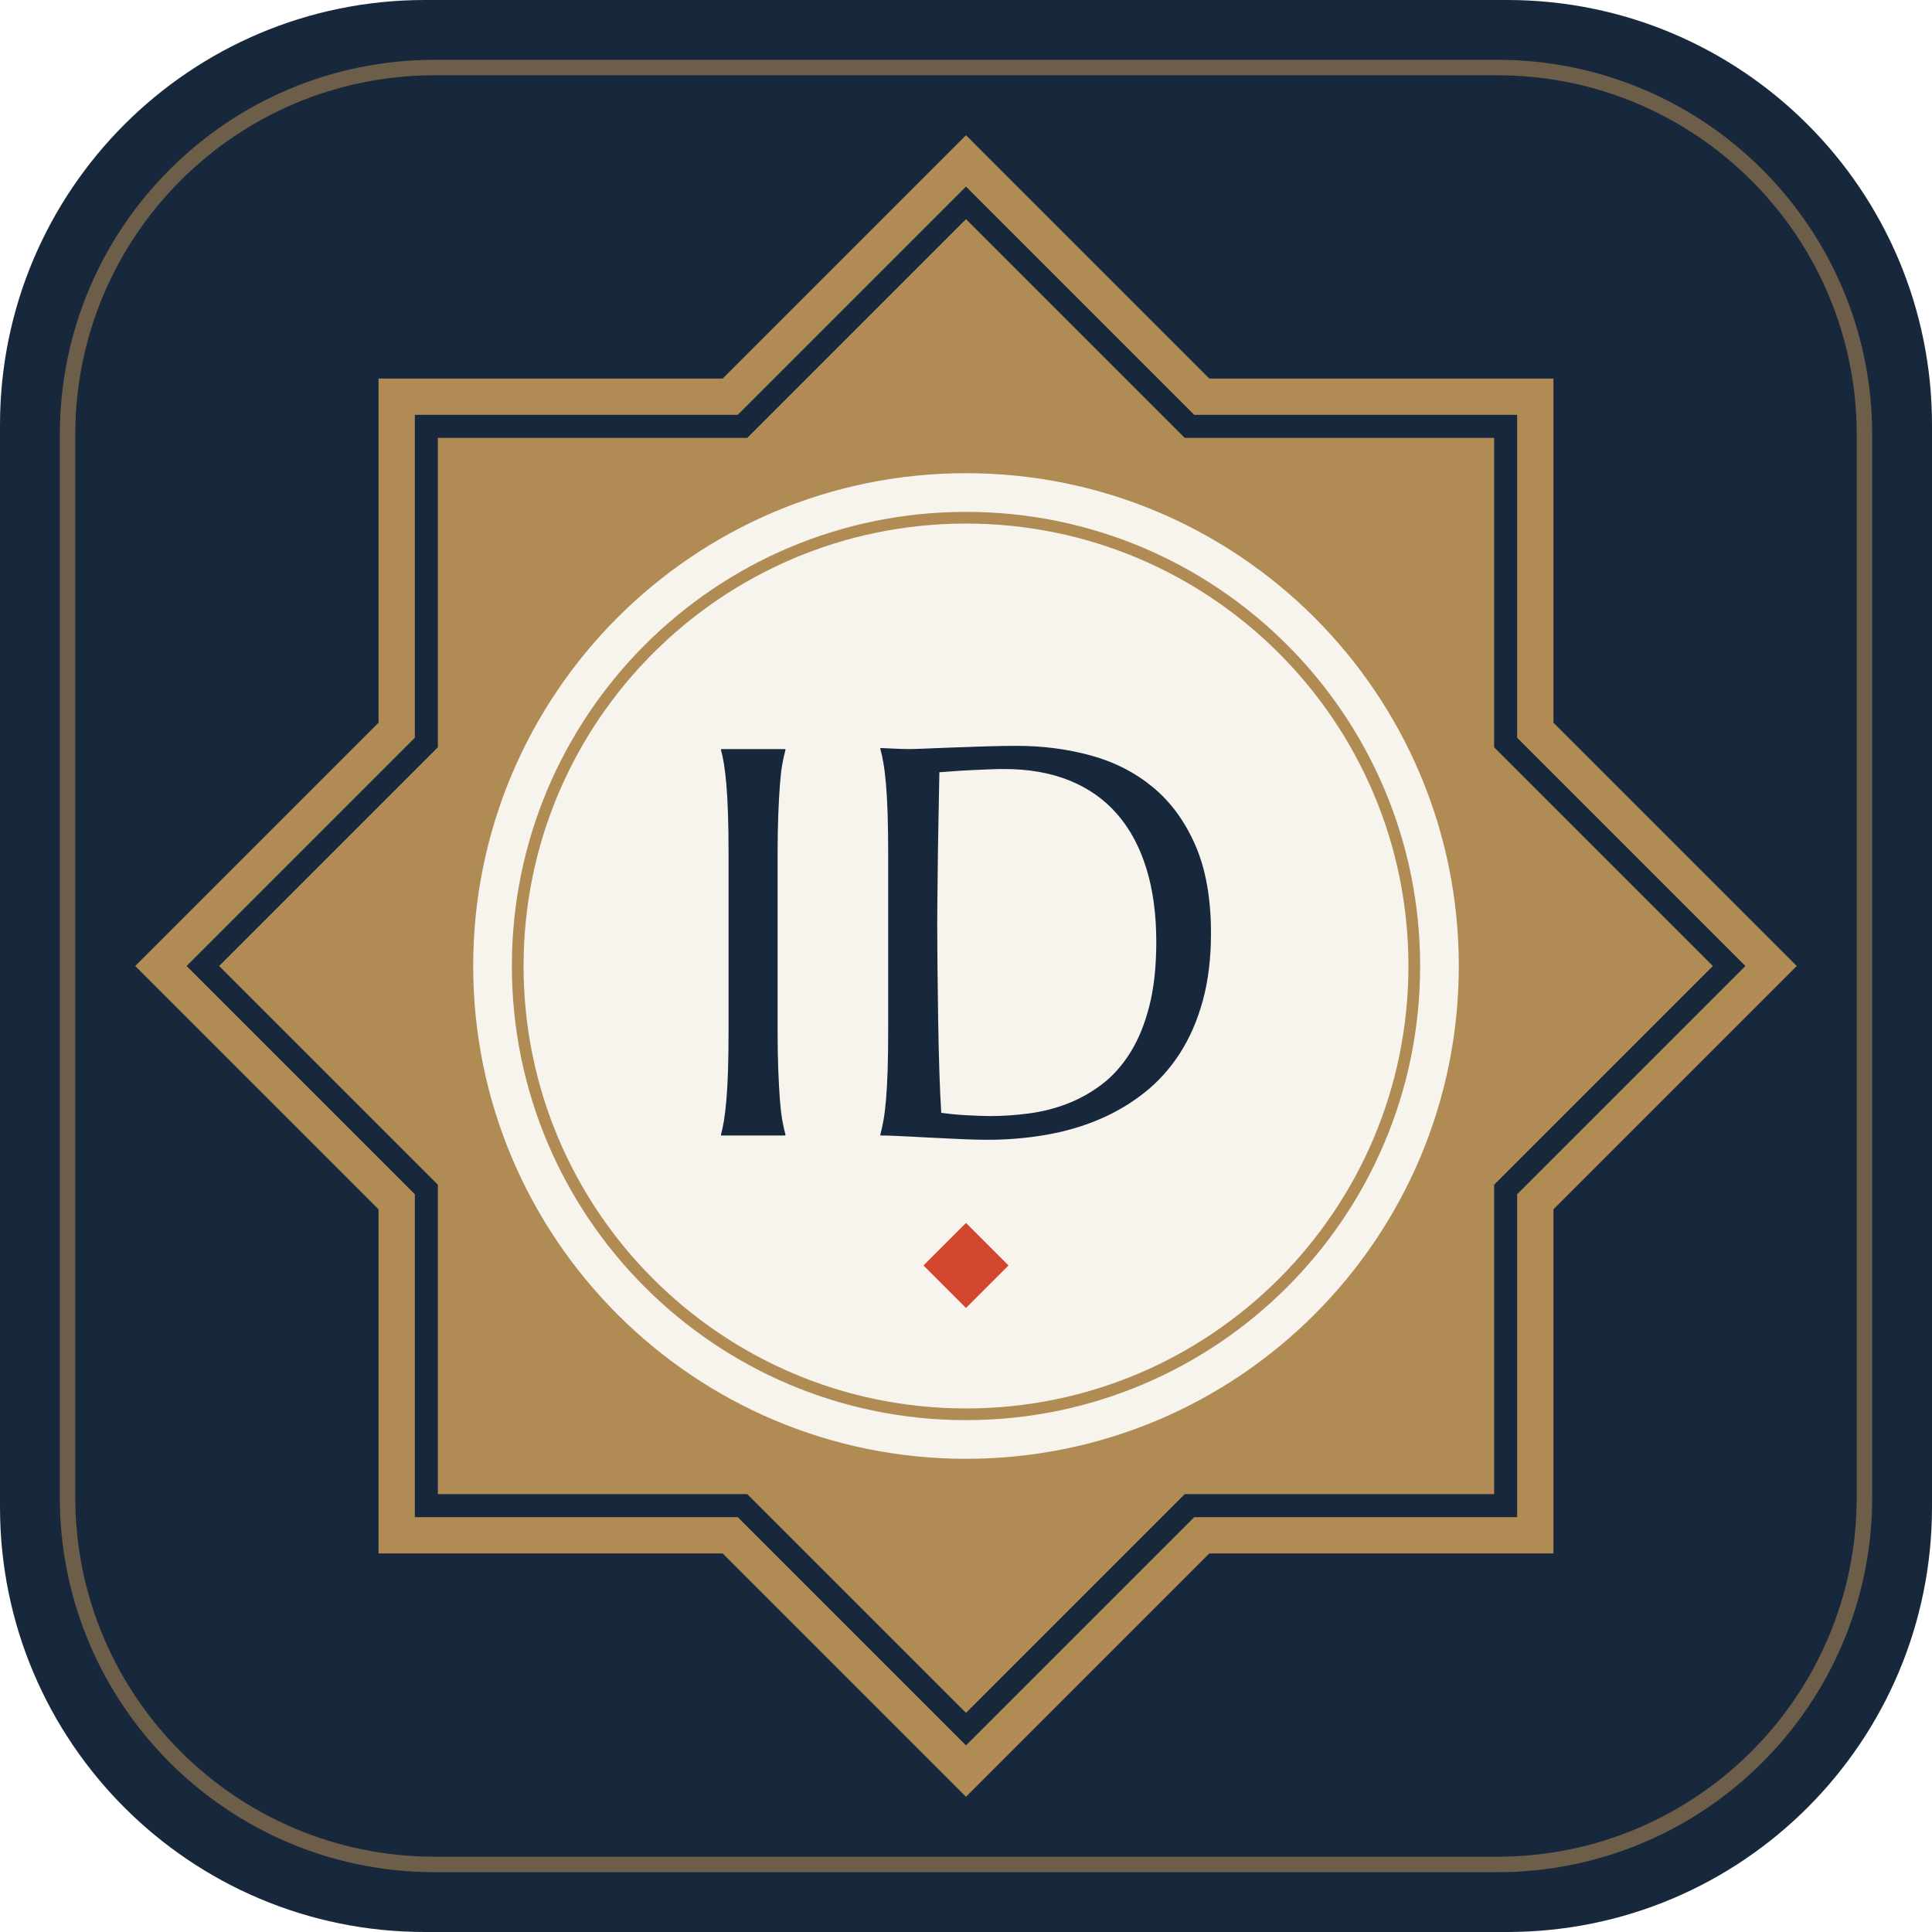
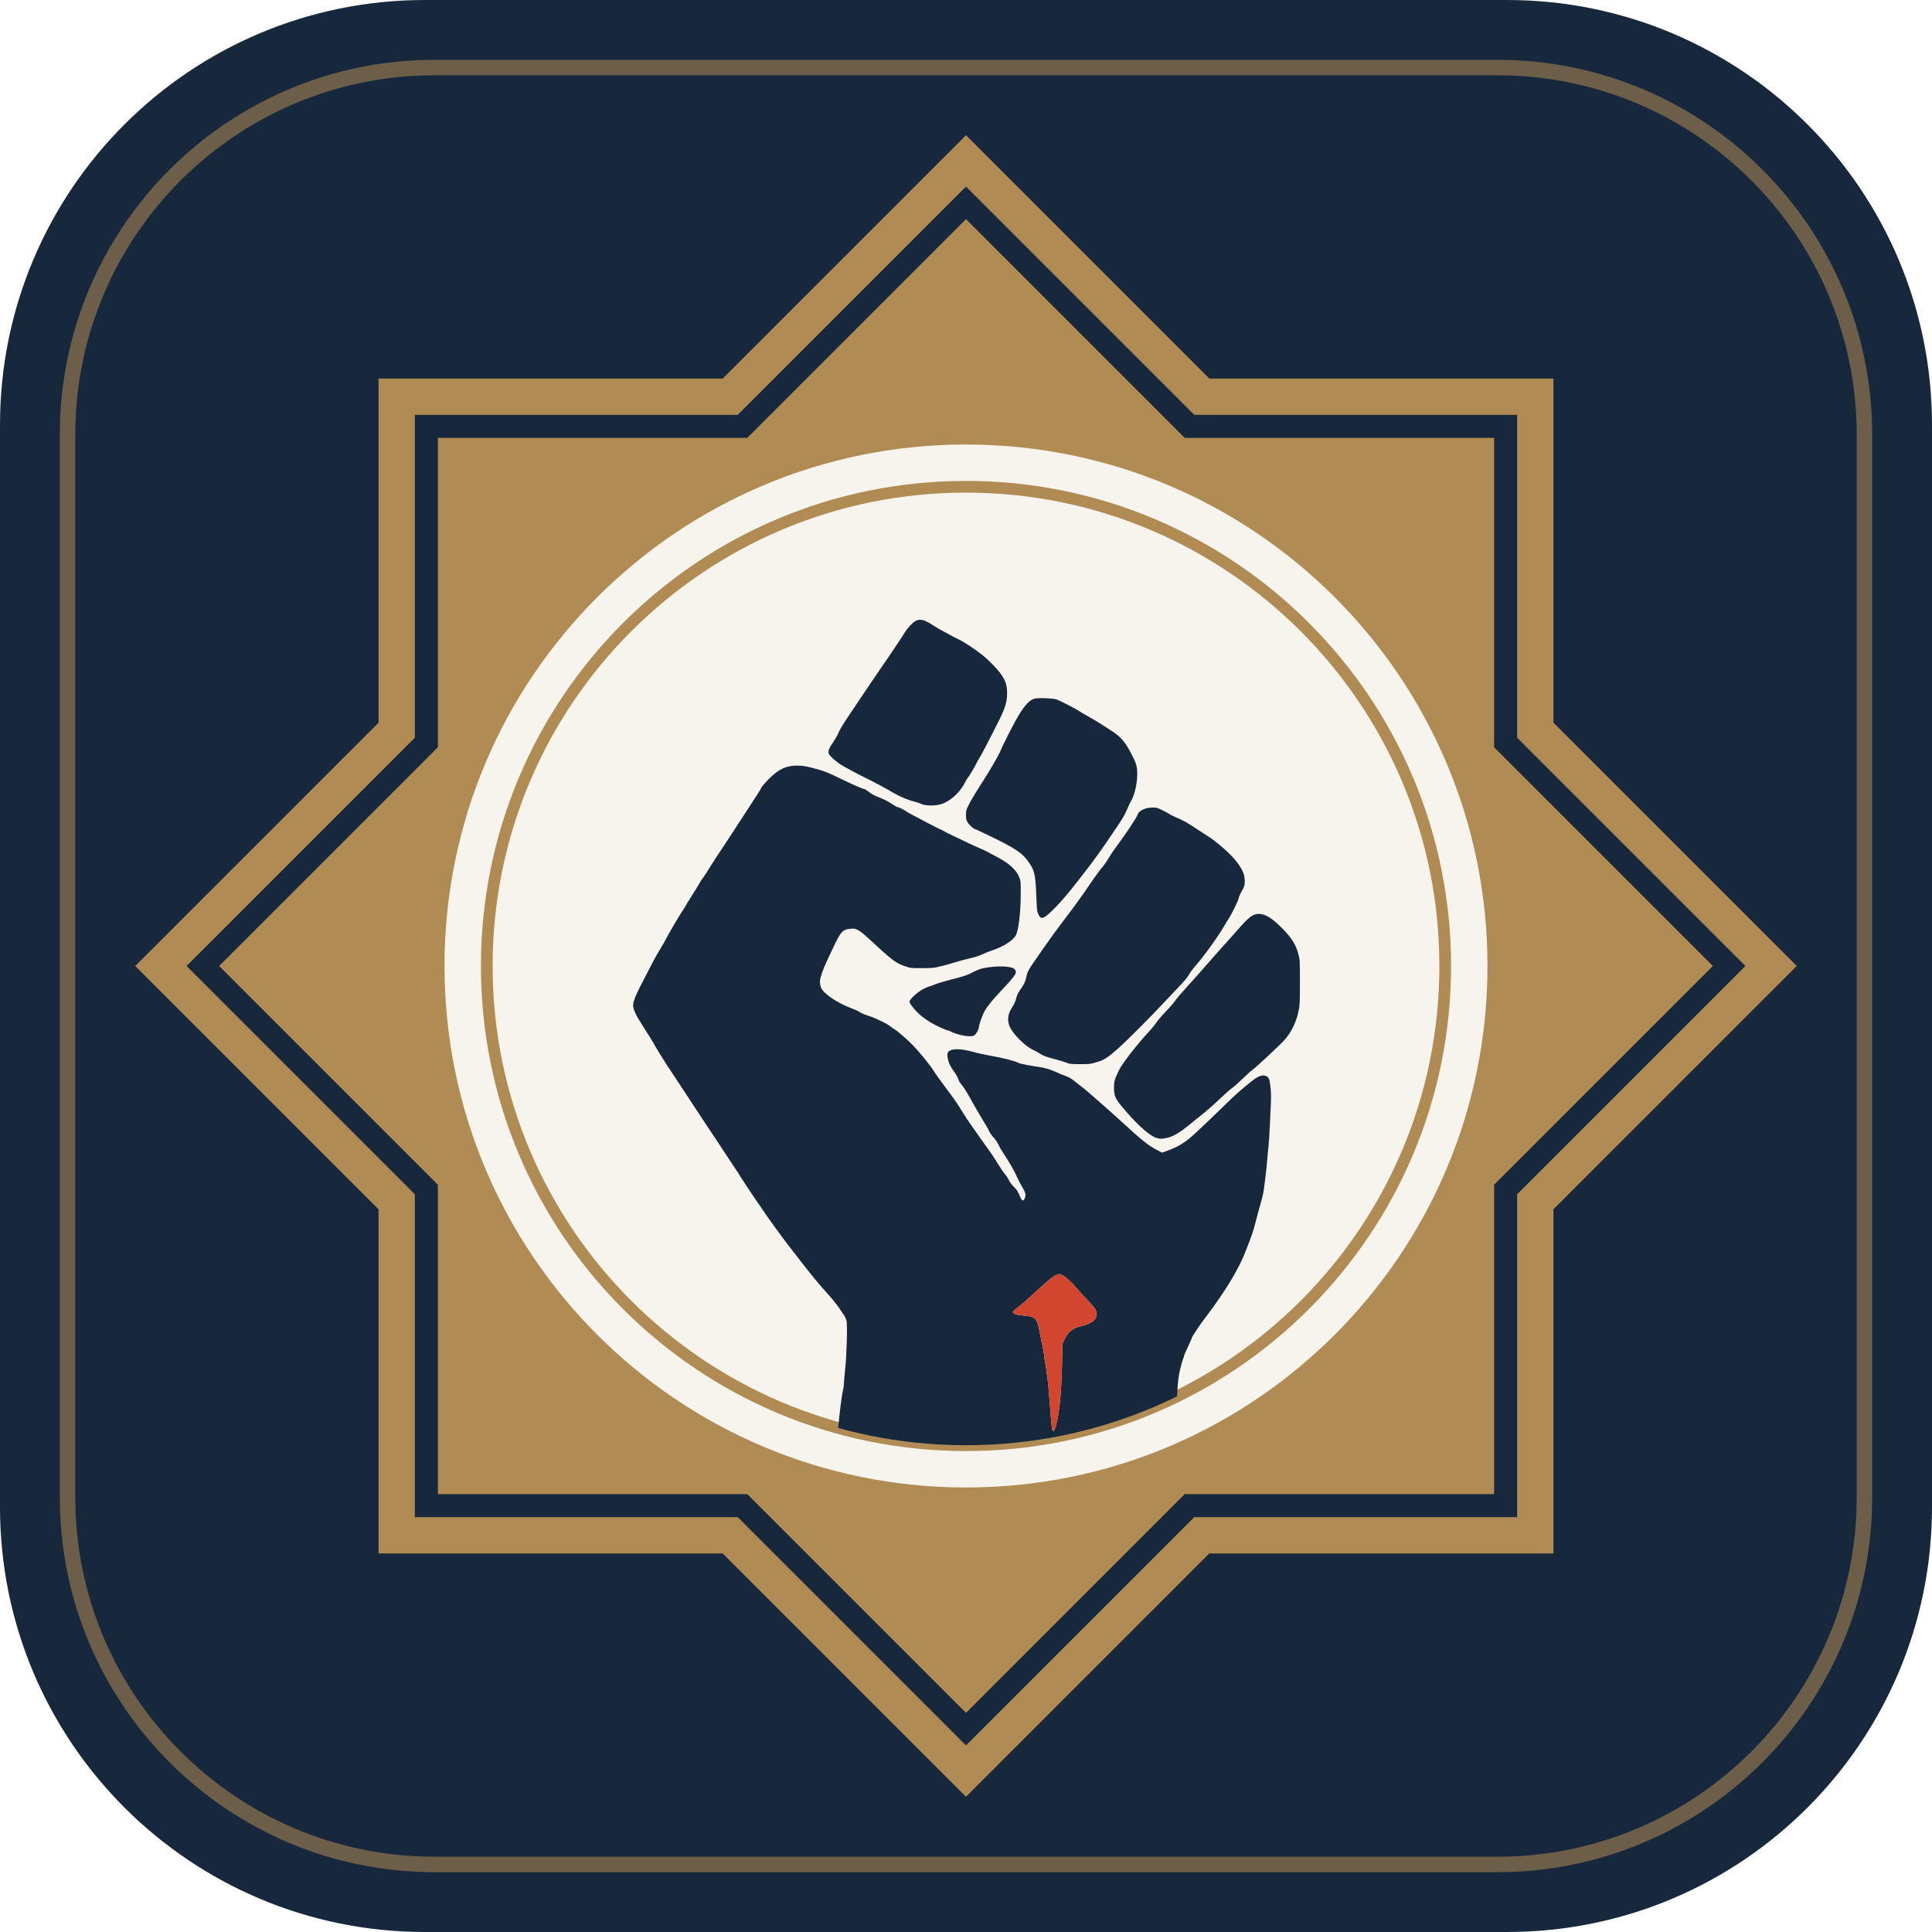
<svg xmlns="http://www.w3.org/2000/svg" viewBox="0 0 512 512" width="512" height="512">
  <rect width="512" height="512" rx="112.6" fill="#18283C" />
  <rect x="17.9" y="17.9" width="476.2" height="476.2" rx="97.3" fill="none" stroke="#B18B54" stroke-opacity=".55" stroke-width="4.1" />
  <path d="M256.00 35.84 L320.48 100.32 L411.68 100.32 L411.68 191.52 L476.16 256.00 L411.68 320.48 L411.68 411.68 L320.48 411.68 L256.00 476.16 L191.52 411.68 L100.32 411.68 L100.32 320.48 L35.84 256.00 L100.32 191.52 L100.32 100.32 L191.52 100.32 Z" fill="#B18B54" />
  <path d="M256.00 53.76 L315.23 112.99 L399.01 112.99 L399.01 196.77 L458.24 256.00 L399.01 315.23 L399.01 399.01 L315.23 399.01 L256.00 458.24 L196.77 399.01 L112.99 399.01 L112.99 315.23 L53.76 256.00 L112.99 196.77 L112.99 112.99 L196.77 112.99 Z" fill="none" stroke="#18283C" stroke-width="6.1" />
-   <circle cx="256.0" cy="256.0" r="130.6" fill="#F7F4ED" />
-   <circle cx="256.0" cy="256.0" r="118.8" fill="none" stroke="#B18B54" stroke-width="3.1" />
-   <path d="M191.077 300.628Q191.505 299.128 191.862 296.914Q192.219 294.701 192.505 291.416Q192.79 288.131 192.933 283.597Q193.076 279.062 193.076 272.992V226.505Q193.076 220.436 192.933 215.901Q192.79 211.367 192.505 208.046Q192.219 204.726 191.862 202.512Q191.505 200.298 191.077 198.799V198.513H208.143V198.799Q207.715 200.298 207.322 202.512Q206.929 204.726 206.679 208.046Q206.43 211.367 206.251 215.901Q206.073 220.436 206.073 226.505V272.992Q206.073 279.062 206.251 283.597Q206.43 288.131 206.679 291.416Q206.929 294.701 207.322 296.914Q207.715 299.128 208.143 300.628V300.913H191.077ZM248.943 204.654Q248.801 212.652 248.658 220.15Q248.586 223.363 248.551 226.72Q248.515 230.076 248.479 233.325Q248.444 236.574 248.408 239.537Q248.372 242.501 248.372 244.786Q248.372 249.57 248.444 256.354Q248.515 263.138 248.622 270.279Q248.729 277.42 248.943 283.989Q249.158 290.559 249.443 294.915Q250.443 295.058 252.121 295.236Q253.799 295.415 255.656 295.522Q257.512 295.629 259.298 295.7Q261.083 295.772 262.297 295.772Q267.295 295.772 272.544 295.093Q277.792 294.415 282.684 292.558Q287.575 290.702 291.896 287.453Q296.216 284.204 299.465 279.062Q302.714 273.921 304.571 266.673Q306.427 259.425 306.427 249.57Q306.427 238.645 303.785 230.112Q301.143 221.578 296.037 215.723Q290.932 209.867 283.398 206.832Q275.864 203.797 266.081 203.797Q264.153 203.797 261.726 203.905Q259.298 204.012 256.905 204.119Q254.513 204.226 252.407 204.404Q250.3 204.583 248.943 204.654ZM233.305 198.228Q234.947 198.299 236.375 198.37Q237.589 198.442 238.875 198.477Q240.16 198.513 240.946 198.513Q242.302 198.513 245.48 198.37Q248.658 198.228 252.728 198.085Q256.798 197.942 261.19 197.799Q265.582 197.656 269.438 197.656Q279.792 197.656 289.146 200.227Q298.501 202.798 305.57 208.653Q312.64 214.509 316.782 224.006Q320.923 233.503 320.923 247.357Q320.923 257.282 318.745 265.209Q316.567 273.135 312.64 279.205Q308.712 285.275 303.25 289.595Q297.787 293.915 291.182 296.7Q284.576 299.485 277.078 300.77Q269.58 302.056 261.583 302.056Q258.726 302.056 254.692 301.877Q250.657 301.699 246.587 301.484Q242.517 301.27 238.91 301.092Q235.304 300.913 233.305 300.913V300.628Q233.733 299.128 234.126 296.914Q234.519 294.701 234.804 291.416Q235.09 288.131 235.233 283.597Q235.376 279.062 235.376 272.992V226.505Q235.376 220.436 235.233 215.83Q235.09 211.224 234.804 207.903Q234.519 204.583 234.126 202.298Q233.733 200.013 233.305 198.513Z" fill="#18283C" />
-   <path d="M256.0 324.096 L267.264 335.36 L256.0 346.624 L244.736 335.36 Z" fill="#D2452F" />
+   <circle cx="256.0" cy="256.0" r="138.2" fill="#F7F4ED" />
+   <circle cx="256.0" cy="256.0" r="127.0" fill="none" stroke="#B18B54" stroke-width="3.1" />
+   <clipPath id="fd">
+     <circle cx="256.0" cy="256.0" r="127.0" />
+   </clipPath>
+   <g clip-path="url(#fd)">
+     <g transform="translate(135.57 114.12) scale(0.17204)">
+       <path d="M975.0 1775.2 C1011.6 1774.4 1011.5 1774.4 1017.0 1766.5 C1019.8 1762.5 1019.8 1762.3 1020.9 1739.0 C1021.5 1726.1 1022.5 1675.9 1023.0 1627.5 C1024.6 1477.6 1025.0 1466.3 1030.1 1445.0 C1031.8 1438.1 1033.8 1431.1 1034.6 1429.3 C1035.4 1427.6 1036.0 1425.7 1036.0 1425.1 C1036.0 1424.0 1036.5 1422.9 1044.0 1406.7 C1046.2 1401.9 1048.0 1397.6 1048.0 1397.2 C1048.0 1396.1 1059.0 1379.3 1063.7 1373.1 C1098.6 1327.4 1119.8 1292.7 1131.4 1262.5 C1141.2 1237.0 1142.3 1233.9 1146.0 1219.5 C1147.7 1212.9 1149.8 1205.0 1150.6 1202.0 C1151.5 1199.0 1153.0 1193.6 1154.0 1190.0 C1157.0 1179.4 1158.2 1173.8 1159.0 1167.5 C1159.5 1164.2 1160.5 1156.1 1161.3 1149.5 C1162.2 1142.9 1163.4 1131.2 1164.0 1123.5 C1164.6 1115.8 1165.6 1105.2 1166.2 1100.0 C1166.7 1094.8 1167.6 1082.0 1168.0 1071.5 C1168.5 1061.0 1169.2 1045.9 1169.6 1037.8 C1170.1 1027.8 1169.9 1019.1 1169.0 1010.8 C1167.5 997.1 1166.1 994.7 1159.2 993.4 C1155.3 992.6 1148.4 995.5 1141.9 1000.7 C1129.5 1010.4 1118.2 1020.1 1109.3 1028.7 C1053.0 1083.1 1046.5 1089.1 1037.2 1095.6 C1029.2 1101.2 1021.3 1105.2 1010.5 1109.1 L1002.0 1112.2 L994.2 1108.1 C980.9 1101.3 971.1 1093.4 939.1 1064.0 C931.6 1057.1 918.8 1045.7 910.6 1038.5 C902.4 1031.3 893.0 1023.1 889.6 1020.1 C886.3 1017.1 880.4 1012.3 876.5 1009.4 C872.6 1006.4 867.2 1002.2 864.5 1000.0 C861.7 997.8 856.7 995.1 853.0 993.9 C849.4 992.7 843.4 990.3 839.5 988.4 C830.5 984.1 821.7 981.5 811.0 980.0 C798.8 978.2 783.2 975.2 781.2 974.1 C775.3 970.9 757.7 966.4 736.0 962.6 C728.0 961.1 718.6 959.1 715.0 958.1 C697.2 952.8 683.4 951.6 676.5 954.4 C671.5 956.5 670.4 959.5 672.0 967.2 C673.4 974.6 676.2 980.3 682.4 988.4 C684.8 991.7 687.4 996.4 688.1 998.8 C688.8 1001.4 691.2 1005.4 693.9 1008.5 C696.4 1011.4 701.2 1018.9 704.6 1025.1 C709.4 1034.1 728.1 1066.1 733.1 1074.0 C733.6 1074.8 734.9 1077.4 736.0 1079.8 C737.1 1082.2 740.2 1086.4 742.9 1089.3 C745.6 1092.2 748.8 1097.0 750.1 1100.0 C751.3 1103.0 755.4 1110.0 759.1 1115.5 C766.5 1126.3 776.2 1143.5 778.8 1150.3 C779.7 1152.6 782.8 1158.5 785.7 1163.5 C791.9 1173.9 792.7 1177.3 790.6 1182.3 C788.5 1187.4 786.4 1187.0 783.9 1181.3 C779.6 1171.3 778.4 1169.4 773.4 1164.5 C770.6 1161.8 767.3 1157.3 766.1 1154.7 C765.0 1152.0 762.2 1147.8 760.0 1145.2 C757.7 1142.7 752.9 1135.6 749.2 1129.5 C745.6 1123.5 740.1 1115.0 737.0 1110.8 C730.6 1101.8 720.1 1087.1 709.1 1071.5 C704.8 1065.5 698.7 1056.2 695.4 1050.9 C686.3 1036.0 684.3 1033.1 672.5 1017.2 C666.5 1009.0 659.7 999.9 657.5 996.9 C655.3 993.9 652.0 989.0 650.1 986.0 C645.0 977.8 628.7 957.7 619.0 947.6 C609.8 938.1 595.7 925.7 589.9 922.2 C587.9 921.0 584.6 918.7 582.5 917.0 C580.5 915.4 576.2 912.8 573.1 911.4 C570.0 909.9 565.7 907.9 563.5 906.8 C558.9 904.6 554.1 902.7 545.7 900.0 C542.5 899.0 538.2 897.0 536.2 895.6 C534.2 894.2 528.8 891.8 524.3 890.1 C500.7 881.4 478.7 866.1 476.1 856.5 C475.5 854.3 475.0 850.8 475.0 848.6 C475.0 843.6 479.7 829.6 485.6 817.3 C488.2 811.9 492.6 802.5 495.4 796.5 C507.3 771.2 509.8 768.5 522.3 767.3 C527.7 766.8 529.2 767.1 533.6 769.3 C536.4 770.7 542.7 775.6 547.7 780.2 C587.6 817.1 591.0 819.7 606.2 825.1 C614.2 827.9 615.2 828.0 632.0 828.0 C644.6 828.0 651.1 827.6 655.0 826.5 C658.0 825.7 662.1 824.7 664.0 824.4 C665.9 824.1 673.8 821.9 681.5 819.5 C689.2 817.1 699.1 814.4 703.5 813.5 C712.8 811.5 721.6 808.6 728.0 805.5 C730.5 804.2 736.3 802.0 741.0 800.4 C757.7 795.0 772.8 785.1 777.0 777.0 C781.0 769.1 784.1 743.5 784.3 715.9 C784.5 695.5 784.4 694.2 782.1 688.1 C777.7 676.5 766.1 666.1 745.5 655.5 C739.5 652.4 734.1 649.5 733.5 649.0 C733.0 648.6 727.7 646.2 721.9 643.6 C716.0 641.1 707.7 637.3 703.4 635.2 C699.0 633.0 689.4 628.5 682.0 625.0 C674.6 621.5 667.8 618.2 667.0 617.5 C666.2 616.9 663.0 615.3 660.0 614.0 C657.0 612.6 649.3 608.8 643.0 605.4 C636.7 602.0 626.5 596.7 620.5 593.6 C614.5 590.4 608.8 587.3 608.0 586.5 C605.9 584.7 596.4 580.0 594.8 580.0 C594.0 580.0 591.2 578.5 588.5 576.7 C580.1 571.2 574.8 568.4 567.5 565.5 C558.1 561.8 555.4 560.4 549.4 555.8 C546.6 553.7 543.8 552.0 543.2 552.0 C541.1 552.0 525.4 545.2 509.0 537.2 C490.0 527.9 483.3 525.1 473.5 522.3 C456.3 517.3 450.1 516.1 440.5 516.0 C423.1 515.9 412.0 521.1 396.9 536.0 C391.1 541.8 385.6 548.2 384.6 550.2 C383.7 552.3 381.0 556.8 378.7 560.3 C376.4 563.9 370.2 573.3 365.0 581.4 C348.4 607.0 335.1 627.3 331.7 632.5 C322.7 645.9 319.8 650.4 312.8 661.0 C308.7 667.3 304.0 674.8 302.4 677.5 C300.8 680.2 297.9 684.8 295.8 687.5 C293.7 690.2 290.6 695.0 289.0 698.0 C287.3 701.0 281.9 709.8 277.0 717.5 C272.0 725.2 268.0 731.8 268.0 732.2 C268.0 732.7 266.5 735.1 264.6 737.7 C259.9 744.4 243.0 773.1 238.6 781.7 C236.6 785.7 232.1 793.6 228.5 799.4 C225.0 805.2 221.0 812.0 219.7 814.7 C218.4 817.3 213.4 826.9 208.6 836.0 C190.0 871.3 186.0 881.1 187.5 888.2 C188.6 893.5 192.1 901.0 197.0 908.7 C199.5 912.6 203.3 918.7 205.4 922.2 C207.6 925.7 211.2 931.4 213.5 935.0 C215.8 938.6 219.4 944.6 221.5 948.5 C225.5 955.6 240.3 979.3 246.9 988.8 C248.9 991.7 250.9 994.8 251.5 995.7 C252.1 996.7 259.0 1007.3 267.0 1019.3 C275.0 1031.4 282.4 1042.6 283.5 1044.4 C285.5 1047.6 312.3 1088.1 317.7 1096.0 C319.4 1098.5 325.6 1107.9 331.5 1117.0 C337.4 1126.1 343.9 1135.9 345.9 1138.8 C347.9 1141.7 350.4 1145.5 351.4 1147.3 C354.7 1152.8 377.6 1187.3 380.6 1191.2 C382.2 1193.3 384.8 1197.1 386.4 1199.7 C391.1 1207.4 421.3 1248.8 432.0 1262.2 C434.5 1265.4 438.3 1270.3 440.5 1273.2 C459.6 1298.0 474.7 1316.4 487.1 1329.9 C496.4 1340.0 503.3 1349.1 512.5 1363.2 C513.9 1365.2 515.4 1368.8 516.0 1371.2 C517.5 1377.8 516.2 1425.6 513.9 1445.6 C512.9 1455.0 512.0 1464.9 512.0 1467.5 C512.0 1470.2 511.4 1474.9 510.6 1477.9 C508.6 1485.9 505.3 1511.8 503.0 1538.0 C501.2 1559.4 498.8 1573.9 494.4 1591.0 C493.6 1594.0 492.5 1599.4 492.0 1603.0 C491.5 1606.6 490.6 1612.4 490.1 1616.0 C489.6 1619.6 488.6 1627.7 488.0 1634.0 C487.3 1640.3 486.2 1649.3 485.4 1654.0 C484.6 1658.7 484.0 1664.1 484.0 1666.1 C484.0 1668.1 483.2 1672.6 482.2 1676.1 C477.0 1693.8 474.0 1715.6 473.3 1739.7 C472.7 1760.0 472.8 1761.3 474.9 1767.2 C476.2 1770.7 478.1 1774.3 479.3 1775.4 C481.4 1777.2 487.0 1777.3 712.0 1776.6 C838.8 1776.2 957.1 1775.5 975.0 1775.2 Z M832.6 1537.8 C831.8 1533.1 830.3 1515.7 828.5 1491.5 C826.8 1468.0 824.9 1451.8 821.9 1435.5 C820.9 1429.5 820.0 1423.4 820.0 1422.1 C820.0 1420.8 819.1 1415.8 818.1 1411.1 C817.0 1406.4 815.2 1397.5 814.1 1391.5 C811.4 1377.2 810.4 1374.0 807.7 1369.9 C804.8 1365.6 800.2 1364.0 788.0 1363.1 C778.7 1362.4 773.0 1360.7 772.3 1358.3 C771.8 1356.9 773.7 1355.1 783.1 1348.0 C787.1 1345.0 798.2 1335.2 807.8 1326.2 C832.7 1303.0 839.4 1298.3 846.0 1299.6 C849.5 1300.4 862.2 1311.0 867.8 1318.0 C870.2 1321.0 878.2 1329.9 885.6 1337.7 C899.3 1352.1 901.0 1354.7 901.0 1360.4 C901.0 1370.1 894.7 1375.1 876.7 1379.6 C863.9 1382.7 856.8 1388.6 851.3 1400.6 L848.6 1406.5 L847.9 1438.5 C846.9 1486.5 842.9 1522.6 836.8 1538.2 C835.4 1542.0 833.2 1541.7 832.6 1537.8 Z M1007.5 1089.9 C1018.6 1087.9 1028.9 1081.9 1046.2 1067.5 C1049.6 1064.8 1054.9 1060.5 1058.0 1058.0 C1070.0 1048.6 1081.9 1038.2 1093.0 1027.5 C1099.3 1021.4 1106.8 1014.9 1109.5 1013.0 C1112.2 1011.2 1119.9 1004.4 1126.5 998.0 C1133.1 991.5 1140.2 985.2 1142.3 983.8 C1146.4 981.1 1181.4 948.5 1189.5 939.9 C1200.3 928.4 1208.6 911.9 1212.2 894.5 C1214.2 885.4 1214.4 881.3 1214.4 850.0 C1214.4 818.1 1214.3 814.9 1212.3 807.5 C1208.2 791.6 1202.1 781.9 1186.8 766.3 C1167.1 746.3 1153.8 740.6 1141.5 746.8 C1137.6 748.7 1130.0 755.8 1122.5 764.4 C1119.2 768.2 1113.8 774.3 1110.5 778.0 C1091.2 799.4 1086.4 804.8 1059.0 836.1 C1051.6 844.5 1041.0 856.3 1035.5 862.3 C1030.0 868.2 1023.9 875.5 1022.0 878.5 C1020.0 881.4 1013.7 888.8 1007.8 894.8 C1002.0 900.8 995.5 908.3 993.4 911.6 C991.3 914.8 986.2 921.1 982.1 925.5 C964.2 944.5 940.4 975.1 935.6 985.3 C928.5 1000.4 928.0 1002.2 928.0 1012.5 C928.0 1026.0 929.7 1029.3 948.1 1050.5 C965.9 1071.1 984.4 1087.1 993.2 1089.4 C999.8 1091.2 1000.3 1091.2 1007.5 1089.9 Z M895.1 974.6 C897.5 973.9 902.1 972.5 905.2 971.6 C912.4 969.5 919.8 964.5 933.0 952.9 C945.8 941.7 984.2 903.3 1004.5 881.5 C1012.7 872.7 1024.2 860.5 1030.0 854.5 C1036.5 847.7 1041.9 841.2 1043.8 837.5 C1045.6 834.2 1050.5 827.6 1054.8 822.9 C1066.5 809.7 1089.6 777.5 1098.3 762.1 C1100.1 759.0 1103.0 754.2 1104.8 751.5 C1109.1 745.2 1120.0 722.8 1120.0 720.3 C1120.0 718.7 1122.3 713.8 1127.6 704.0 C1130.2 699.2 1130.0 688.4 1127.2 681.2 C1124.0 672.9 1116.4 662.3 1107.0 653.0 C1097.4 643.3 1082.5 631.0 1073.4 625.3 C1070.0 623.2 1061.3 617.5 1054.1 612.7 C1040.4 603.6 1034.1 600.1 1023.0 595.5 C1019.4 594.0 1015.4 592.0 1014.0 591.0 C1012.6 590.0 1007.7 587.3 1003.0 584.9 C995.5 581.1 993.7 580.6 987.5 580.6 C976.6 580.5 966.2 585.4 964.4 591.4 C963.1 596.0 946.5 620.8 929.8 643.4 C926.5 647.8 922.0 654.5 919.8 658.4 C917.5 662.3 914.0 667.5 912.1 669.8 C906.1 677.0 897.4 688.9 890.3 699.5 C886.7 705.0 878.8 716.2 872.8 724.5 C862.8 738.3 858.9 743.6 848.2 757.5 C840.9 767.0 825.3 788.5 818.1 799.0 C814.2 804.8 807.8 814.0 804.0 819.5 C795.9 831.0 794.3 834.4 792.8 842.0 C791.7 848.1 789.4 853.0 784.6 859.8 C780.0 866.3 778.2 870.1 776.9 876.0 C776.3 878.8 774.2 883.4 772.3 886.3 C764.7 897.4 763.1 906.9 766.8 916.8 C771.4 928.8 791.6 949.1 804.5 954.4 C806.6 955.3 810.7 957.6 813.4 959.4 C819.3 963.2 824.2 965.0 839.6 968.9 C845.7 970.5 852.7 972.7 855.1 973.8 C858.9 975.5 861.7 975.8 875.1 975.9 C885.7 976.0 892.1 975.6 895.1 974.6 Z M712.2 931.9 C715.0 930.7 720.0 922.0 720.0 918.5 C720.0 915.0 725.5 899.6 728.7 894.1 C733.1 886.4 741.4 876.2 754.5 862.4 C772.2 843.7 777.2 837.2 776.8 833.6 C776.6 831.9 775.5 829.9 773.9 828.8 C768.5 824.8 748.1 824.2 729.1 827.6 C722.8 828.7 718.2 830.4 711.2 834.0 C701.8 838.9 698.2 840.2 675.5 846.0 C662.3 849.4 651.9 852.7 648.0 854.7 C646.6 855.4 644.9 856.0 644.1 856.0 C643.3 856.0 639.3 857.6 635.2 859.6 C626.0 864.1 613.0 875.9 613.0 879.7 C613.0 883.0 623.6 895.6 632.1 902.4 C635.7 905.3 642.4 909.8 646.8 912.4 C654.4 916.9 670.2 924.0 672.5 924.0 C673.0 924.0 674.9 924.7 676.5 925.6 C687.5 931.3 706.3 934.7 712.2 931.9 Z M824.0 747.2 C833.3 740.3 854.0 717.6 869.7 697.0 C872.0 694.0 877.1 687.5 881.0 682.5 C897.0 662.1 910.0 644.0 928.1 617.0 C930.4 613.4 934.1 608.0 936.1 605.0 C942.3 595.7 945.8 589.4 949.1 581.3 C950.9 577.0 953.1 572.4 954.0 571.0 C960.2 561.6 964.9 538.4 963.6 523.3 C962.9 514.2 960.9 509.1 952.0 492.9 C943.5 477.5 937.7 471.3 923.0 461.6 C912.6 454.7 897.5 445.4 892.0 442.4 C886.6 439.5 873.8 431.9 871.0 430.0 C868.1 428.0 846.4 416.9 840.5 414.4 C835.4 412.3 811.5 411.2 805.3 412.9 C798.5 414.7 791.0 422.5 782.0 437.1 C775.2 448.0 757.8 481.9 752.7 494.2 C750.0 500.7 735.8 525.1 725.5 541.0 C714.5 558.1 707.4 569.9 703.9 577.1 C700.4 584.0 700.0 585.8 700.0 592.2 C700.0 598.5 700.4 600.1 703.0 604.2 C705.5 608.1 712.4 614.0 714.5 614.0 C714.8 614.0 721.7 617.2 729.8 621.1 C778.3 644.3 787.3 650.4 799.0 668.3 C805.8 678.7 807.2 686.4 808.5 721.0 C809.2 739.1 809.4 740.8 812.1 746.2 C814.9 751.7 817.5 752.0 824.0 747.2 Z M659.1 576.1 C673.1 573.0 689.6 559.0 697.8 543.3 C700.1 538.8 702.5 534.8 703.0 534.5 C704.1 533.8 714.7 516.0 716.0 512.6 C716.5 511.2 718.2 508.2 719.7 505.9 C722.9 501.1 734.5 479.1 748.8 450.5 C760.7 426.9 763.3 418.3 763.3 404.0 C763.3 392.4 761.1 385.7 754.2 375.5 C749.1 367.9 735.3 353.7 725.0 345.5 C715.4 337.8 697.4 325.8 690.5 322.5 C687.2 321.0 679.5 317.0 673.5 313.7 C667.5 310.3 660.7 306.7 658.5 305.5 C656.3 304.3 650.9 301.0 646.6 298.2 C631.9 288.7 624.8 289.0 614.9 299.3 C611.6 302.7 607.8 307.5 606.3 310.0 C603.2 315.4 582.1 346.9 570.5 363.5 C565.9 370.1 556.4 384.1 549.4 394.5 C535.5 415.4 533.9 417.7 517.2 442.5 C510.9 451.8 505.0 461.7 504.0 464.5 C503.0 467.3 499.3 474.0 495.7 479.4 C488.7 489.7 487.2 493.8 488.8 498.1 C490.0 501.1 500.3 510.3 507.5 514.7 C514.8 519.2 537.2 531.1 547.0 535.8 C556.9 540.5 577.2 551.4 587.6 557.6 C598.6 564.1 611.0 569.2 623.6 572.4 C626.3 573.1 629.2 574.0 629.9 574.5 C635.1 577.6 648.8 578.4 659.1 576.1 Z" fill="#18283C" fill-rule="evenodd" />
+       <path d="M832.6 1537.8 C831.8 1533.1 830.3 1515.7 828.5 1491.5 C826.8 1468.0 824.9 1451.8 821.9 1435.5 C820.9 1429.5 820.0 1423.4 820.0 1422.1 C820.0 1420.8 819.1 1415.8 818.1 1411.1 C817.0 1406.4 815.2 1397.5 814.1 1391.5 C811.4 1377.2 810.4 1374.0 807.7 1369.9 C804.8 1365.6 800.2 1364.0 788.0 1363.1 C778.7 1362.4 773.0 1360.7 772.3 1358.3 C771.8 1356.9 773.7 1355.1 783.1 1348.0 C787.1 1345.0 798.2 1335.2 807.8 1326.2 C832.7 1303.0 839.4 1298.3 846.0 1299.6 C849.5 1300.4 862.2 1311.0 867.8 1318.0 C870.2 1321.0 878.2 1329.9 885.6 1337.7 C899.3 1352.1 901.0 1354.7 901.0 1360.4 C901.0 1370.1 894.7 1375.1 876.7 1379.6 C863.9 1382.7 856.8 1388.6 851.3 1400.6 L848.6 1406.5 L847.9 1438.5 C846.9 1486.5 842.9 1522.6 836.8 1538.2 C835.4 1542.0 833.2 1541.7 832.6 1537.8 Z" fill="#D2452F" />
+     </g>
+   </g>
</svg>
